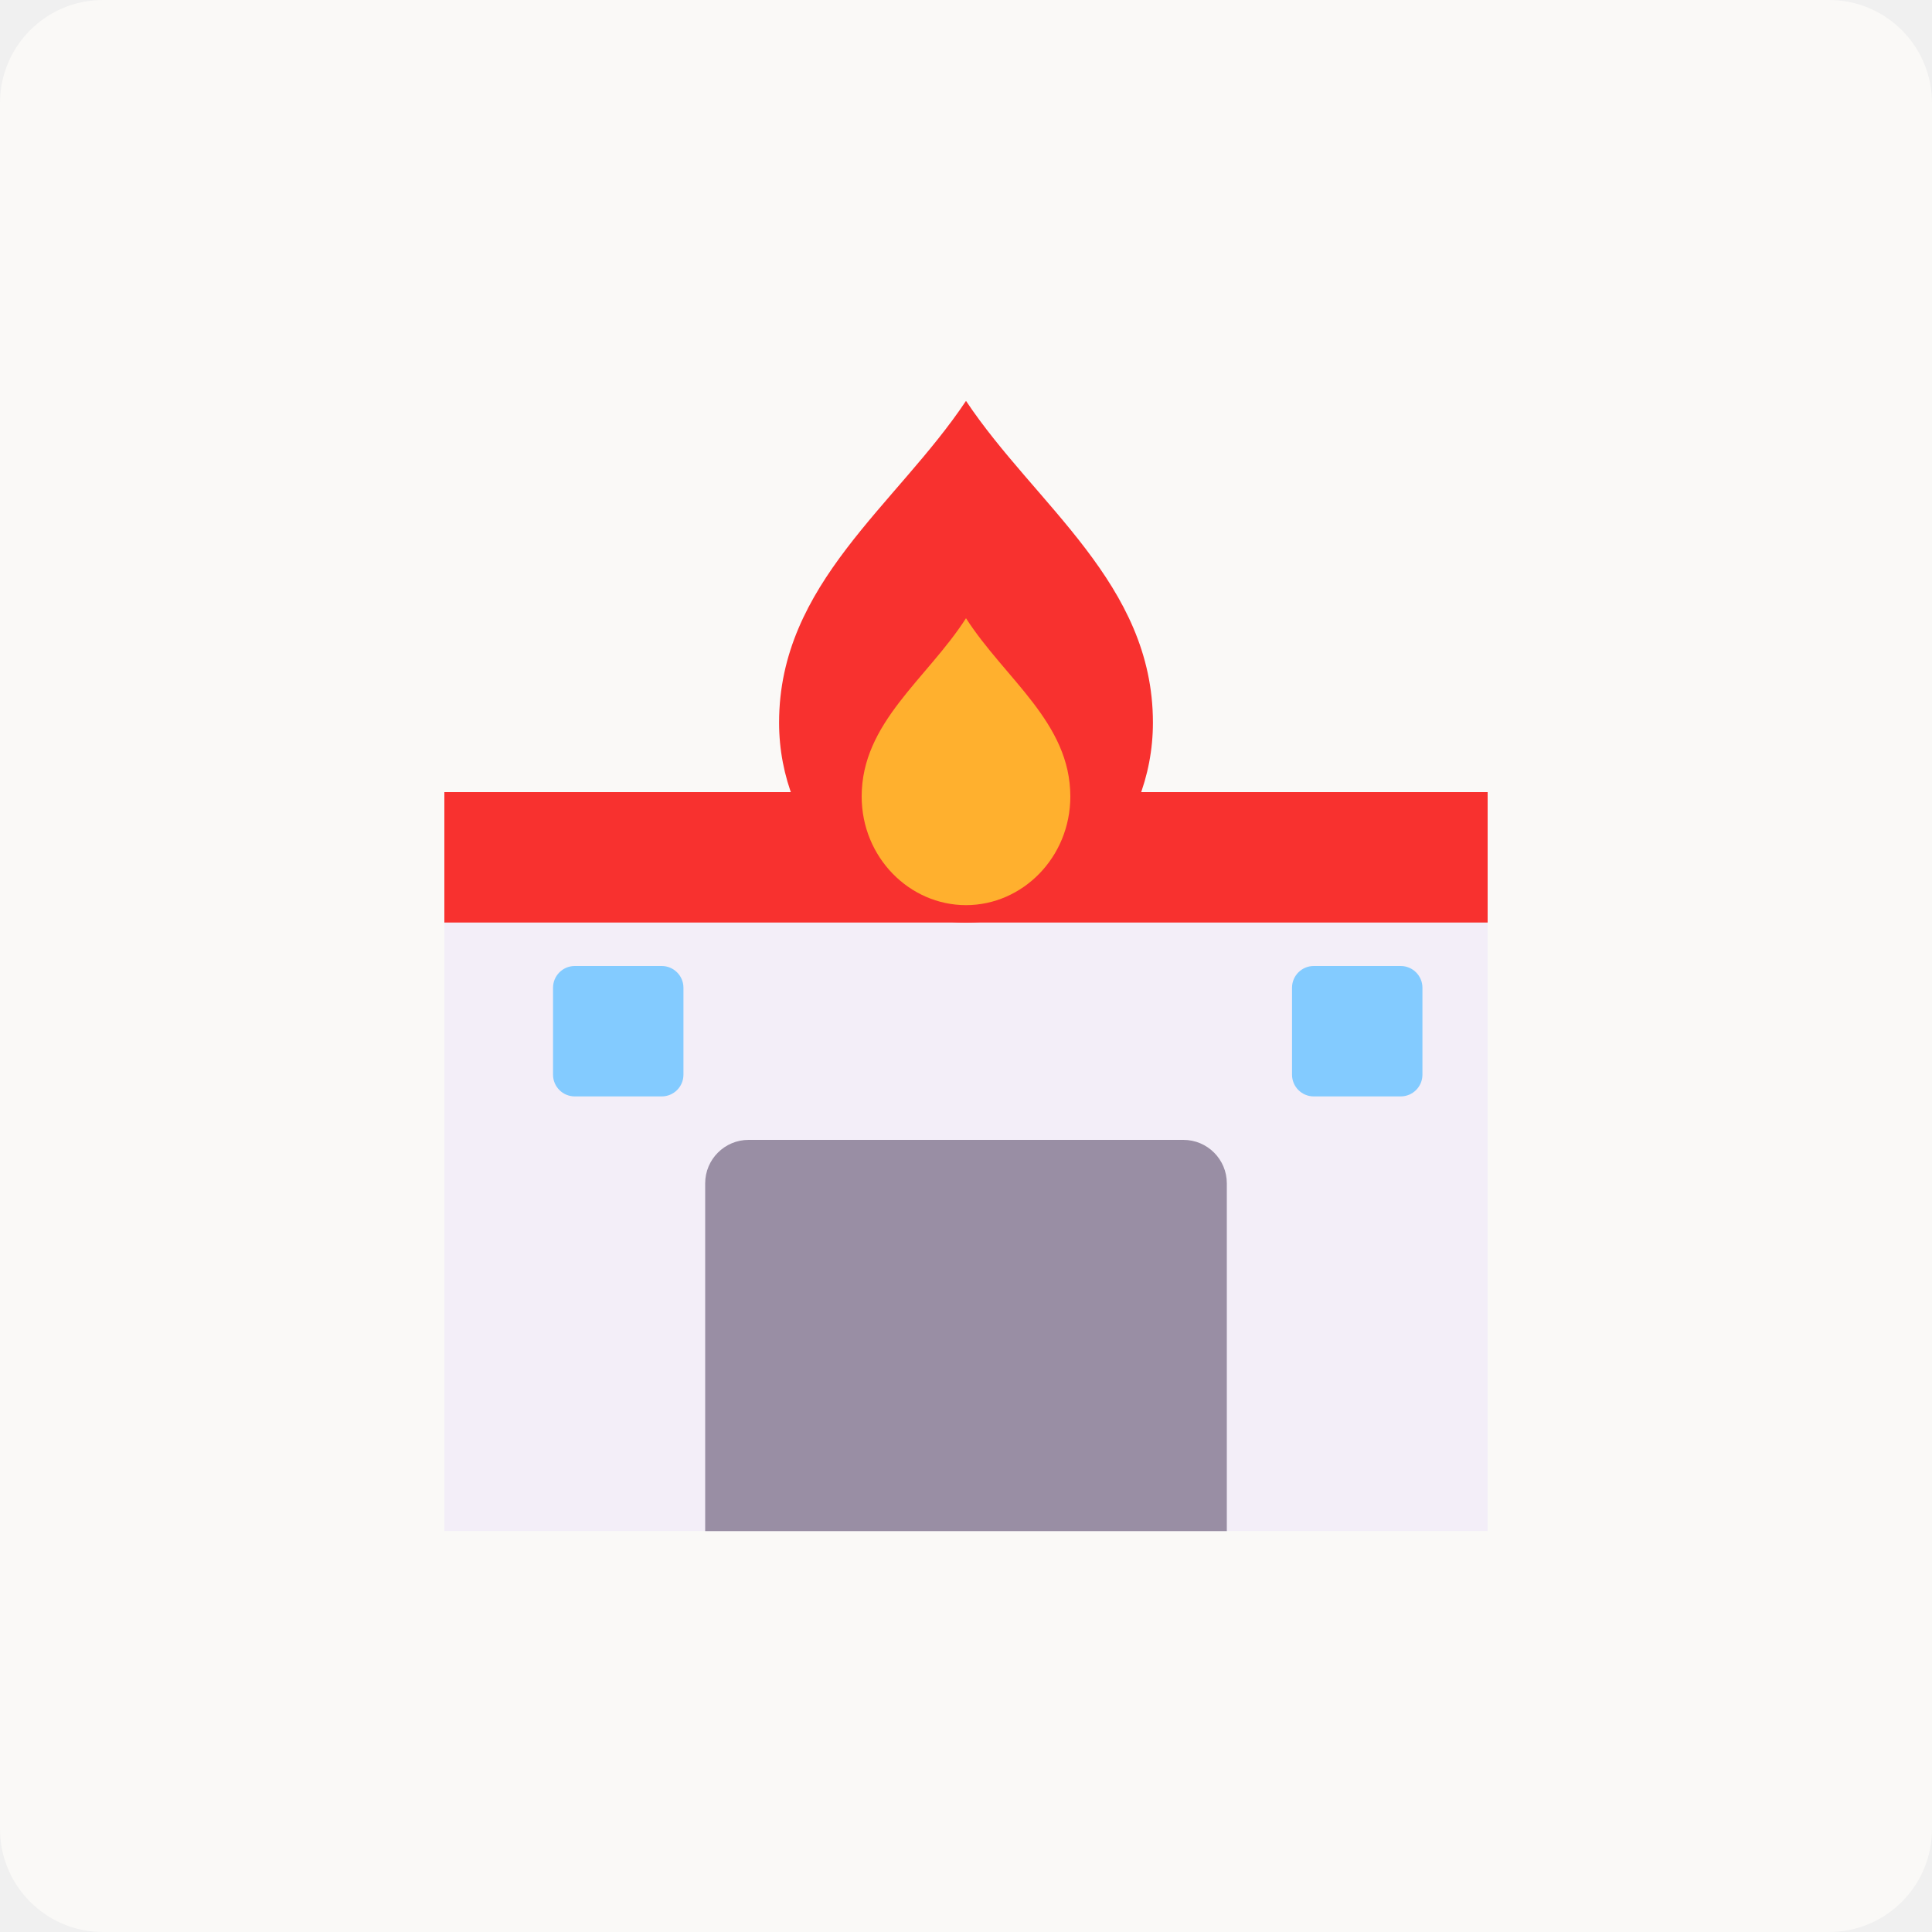
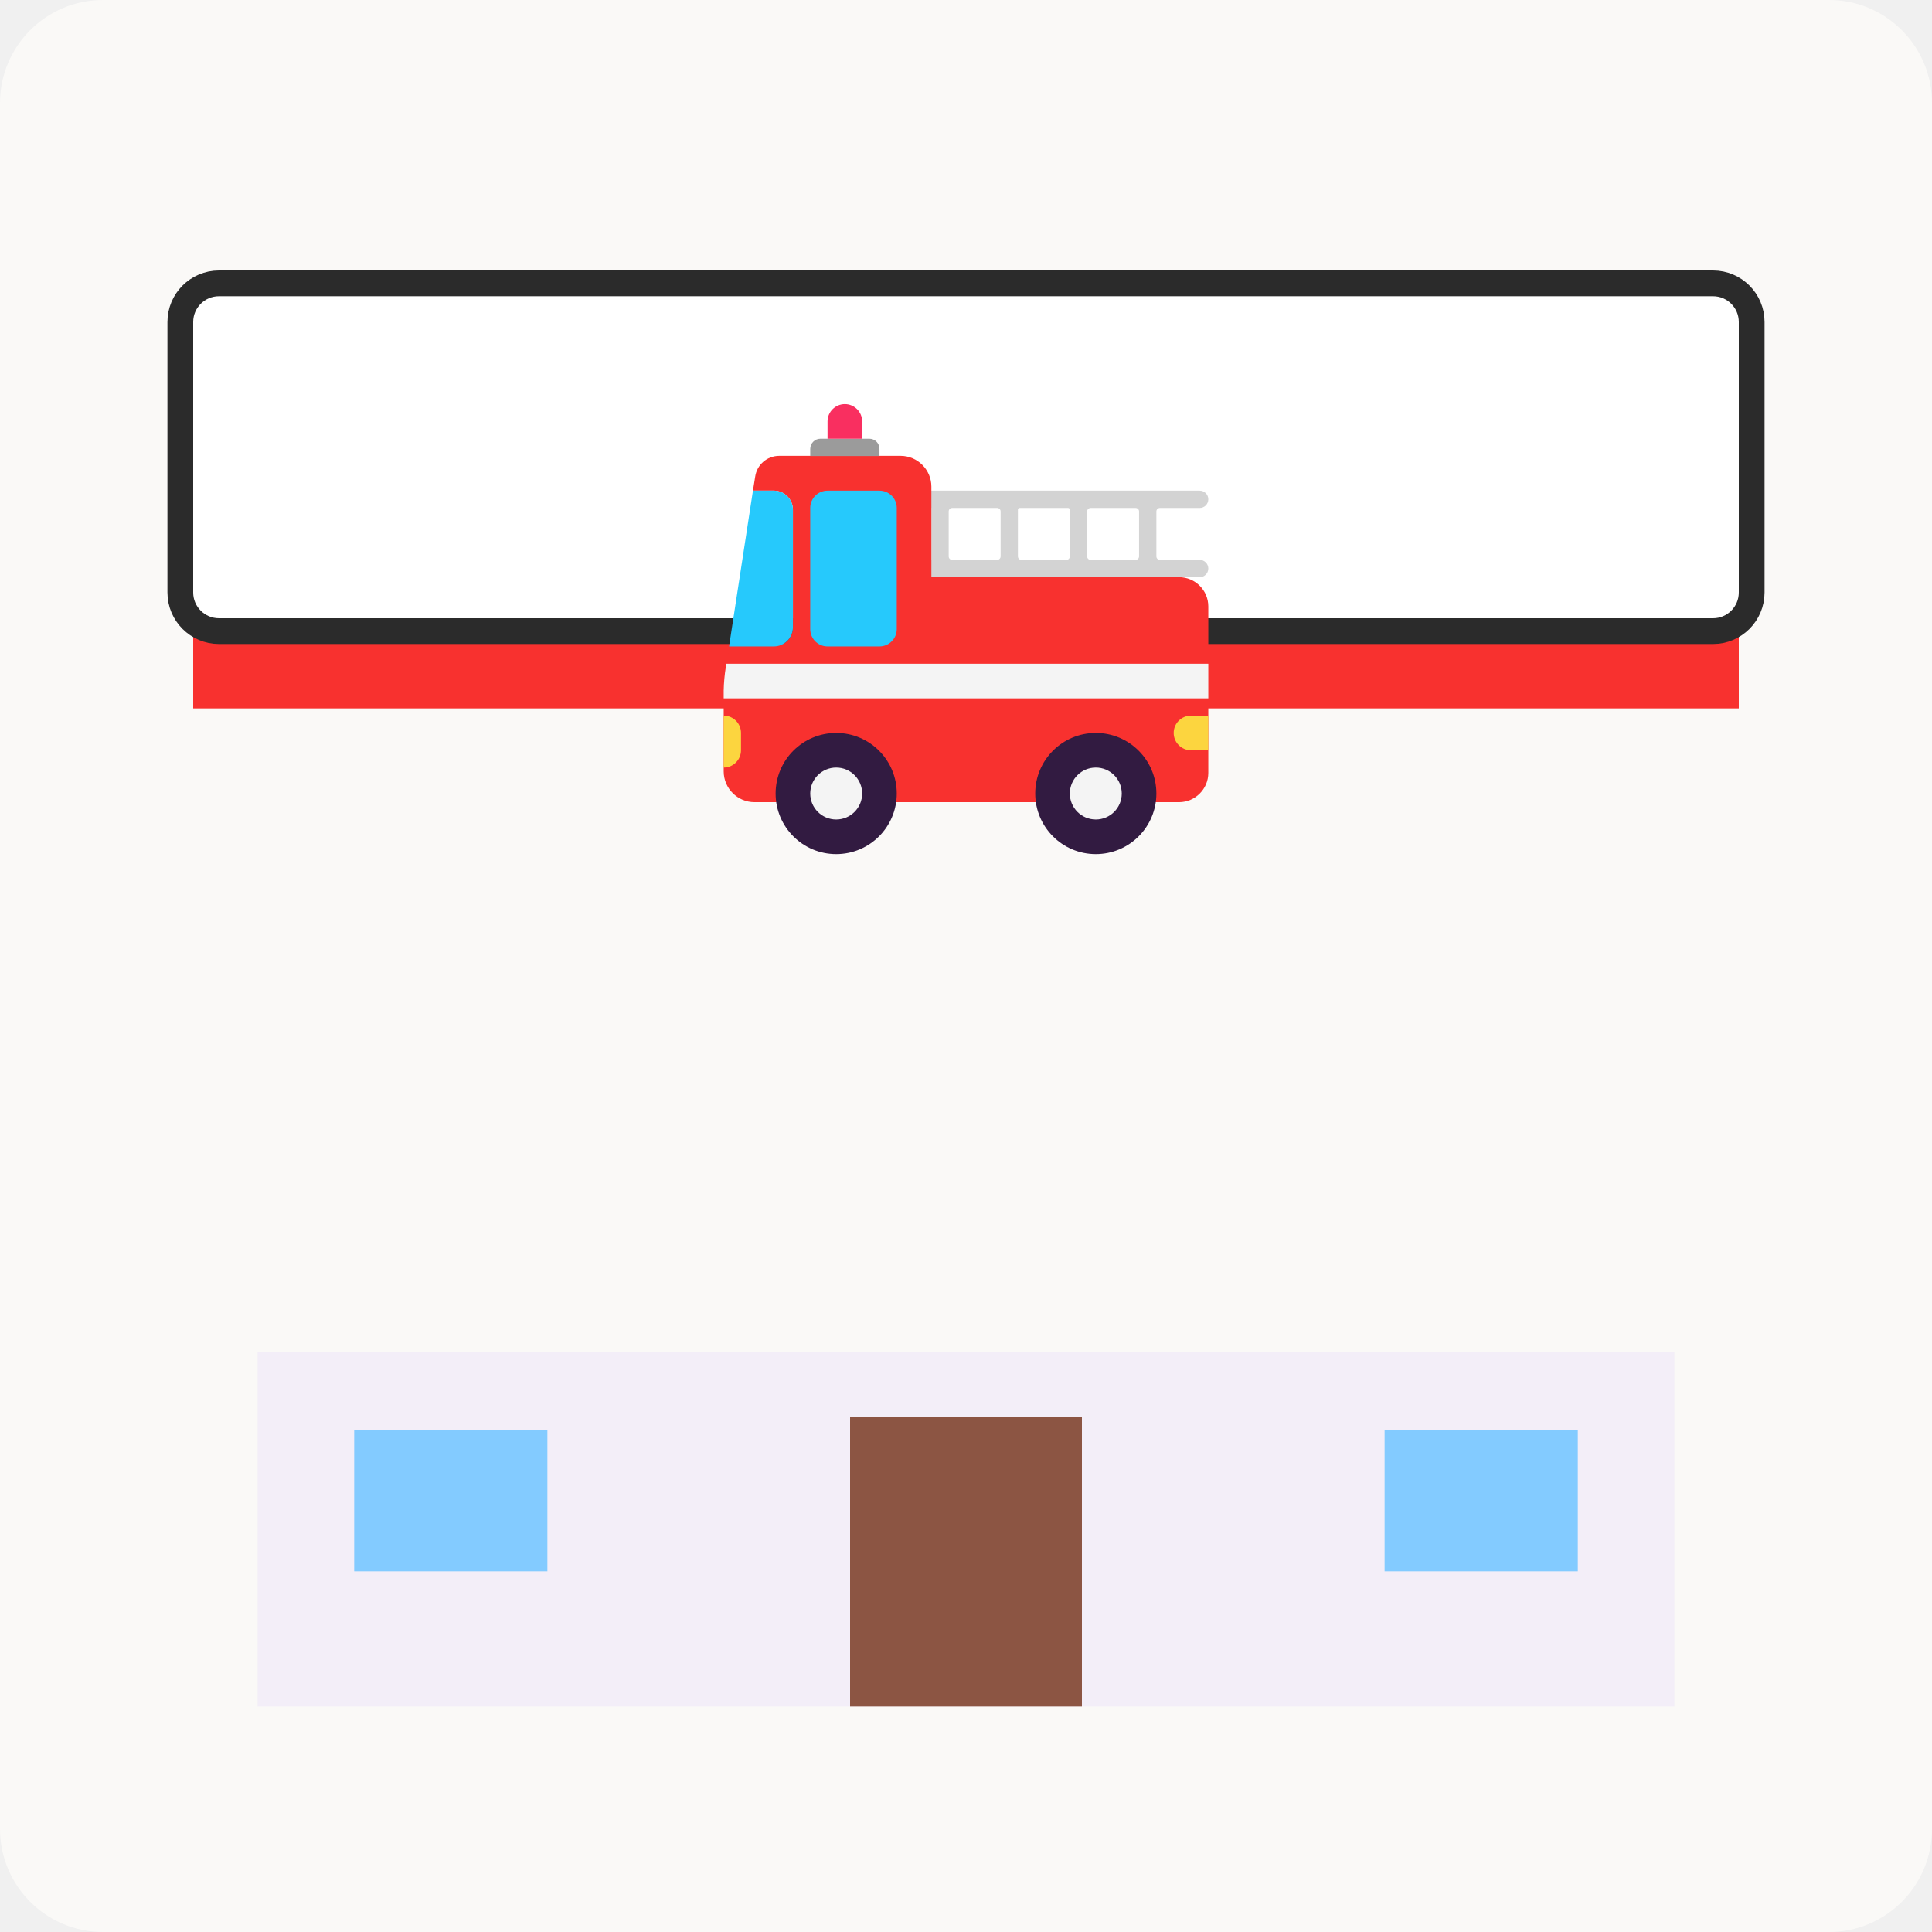
<svg xmlns="http://www.w3.org/2000/svg" width="300" height="300" viewBox="0 0 300 300" role="img">
  <rect width="300" height="300" fill="#FAF9F7" rx="16" />
-   <svg x="42" y="42" width="216" height="216" viewBox="0 0 32 32">
+   <path fill="#F3EEF8" d="M40 210h220v55H40z" />
+   <path fill="#8C5543" d="M132 220h36v45h-36z" />
+   <path fill="#83CBFF" d="M55 222h30v22H55zm160 0h30v22h-30z" />
+   <path fill="#F8312F" d="M30 90h240v20H30z" />
+   <path fill="#FFFFFF" stroke="#2B2B2B" stroke-width="4" d="M34 44h232a6 6 0 0 1 6 6v42a6 6 0 0 1-6 6H34a6 6 0 0 1-6-6V50a6 6 0 0 1 6-6" />
+   <svg x="52" y="52" width="196" height="86" viewBox="0 0 32 32">
    <g fill="none">
-       <path fill="#F3EEF8" d="M4 12h24v17H4z" />
-       <path fill="#F8312F" d="M4 12h24v3H4z" />
-       <path fill="#998EA4" d="M10 21a1 1 0 0 1 1-1h10a1 1 0 0 1 1 1v8H10z" />
-       <path fill="#83CBFF" d="M6.5 16.5a.5.5 0 0 1 .5-.5h2a.5.5 0 0 1 .5.5v2a.5.5 0 0 1-.5.5H7a.5.5 0 0 1-.5-.5zm17 0a.5.5 0 0 1 .5-.5h2a.5.5 0 0 1 .5.5v2a.5.5 0 0 1-.5.5h-2a.5.5 0 0 1-.5-.5z" />
-       <path fill="#F8312F" d="M16 3c-1.6 2.4-4.3 4.2-4.3 7.4c0 2.5 1.9 4.6 4.3 4.6s4.3-2.1 4.3-4.6C20.3 7.2 17.6 5.4 16 3" />
-       <path fill="#FFB02E" d="M16 8c-.9 1.4-2.4 2.4-2.4 4.1c0 1.4 1.1 2.5 2.4 2.5s2.4-1.1 2.4-2.5C18.4 10.4 16.9 9.4 16 8" />
+       <path fill="#d3d3d3" d="M30 9.5a.5.5 0 0 0-.5-.5h-16a.5.5 0 0 0 0 1h.5v3h-.5a.5.5 0 0 0 0 1h16a.5.5 0 0 0 0-1h-2.3a.2.2 0 0 1-.2-.2v-2.6c0-.11.09-.2.2-.2h2.3a.5.5 0 0 0 .5-.5m-12 .7v2.6a.2.2 0 0 1-.2.2h-2.6a.2.2 0 0 1-.2-.2v-2.6c0-.11.09-.2.2-.2h2.6c.11 0 .2.09.2.2m1-.1a.1.1 0 0 1 .1-.1h2.8a.1.1 0 0 1 .1.1v2.7a.2.2 0 0 1-.2.2h-2.6a.2.2 0 0 1-.2-.2zm7 .1v2.6a.2.2 0 0 1-.2.2h-2.6a.2.2 0 0 1-.2-.2v-2.6c0-.11.09-.2.2-.2h2.6c.11 0 .2.09.2.2" />
+       <path fill="#f8312f" d="M4.9 18H2.31l-.15 1l13.92 1L30 19v-3.31c0-.935-.76-1.69-1.69-1.69H14V8.77c0-.98-.8-1.78-1.78-1.78H5.21c-.7 0-1.29.51-1.39 1.2L3.69 9H4.9c.6 0 1.1.49 1.1 1.1v6.8c0 .61-.5 1.1-1.1 1.1m23.41 9H3.78C2.8 27 2 26.2 2 25.22V20.9h28v4.41c0 .93-.76 1.69-1.69 1.69" />
+       <path fill="#f4f4f4" d="M2.12 19.21c-.07.44-.11.89-.12 1.34V21h28v-2H2.15z" />
+       <path fill="#9b9b9b" d="M10.41 6H7.59c-.32 0-.59.26-.59.59V7h4v-.41c0-.33-.26-.59-.59-.59" />
+       <path fill="#f92f60" d="M10 5c0-.55-.45-1-1-1s-1 .45-1 1v1h2z" />
+       <path fill="#321b41" d="M12 26.5a3.5 3.5 0 1 1-7 0a3.5 3.5 0 0 1 7 0m15 0a3.5 3.5 0 1 1-7 0a3.5 3.5 0 0 1 7 0" />
+       <path fill="#f4f4f4" d="M10 26.5a1.5 1.5 0 1 1-3 0a1.5 1.5 0 0 1 3 0m15 0a1.5 1.5 0 1 1-3 0a1.5 1.5 0 0 1 3 0" />
+       <path fill="#26c9fc" d="M6 16.9c0 .61-.5 1.1-1.1 1.1H2.31l1.38-9H4.9c.6 0 1.1.49 1.1 1.1zM8 9a1 1 0 0 0-1 1v7a1 1 0 0 0 1 1h3a1 1 0 0 0 1-1v-7a1 1 0 0 0-1-1z" />
+       <path fill="#fcd53f" d="M3 23a1 1 0 0 0-1-1v3a1 1 0 0 0 1-1zm26-1a1 1 0 1 0 0 2h1v-2z" />
    </g>
  </svg>
</svg>
